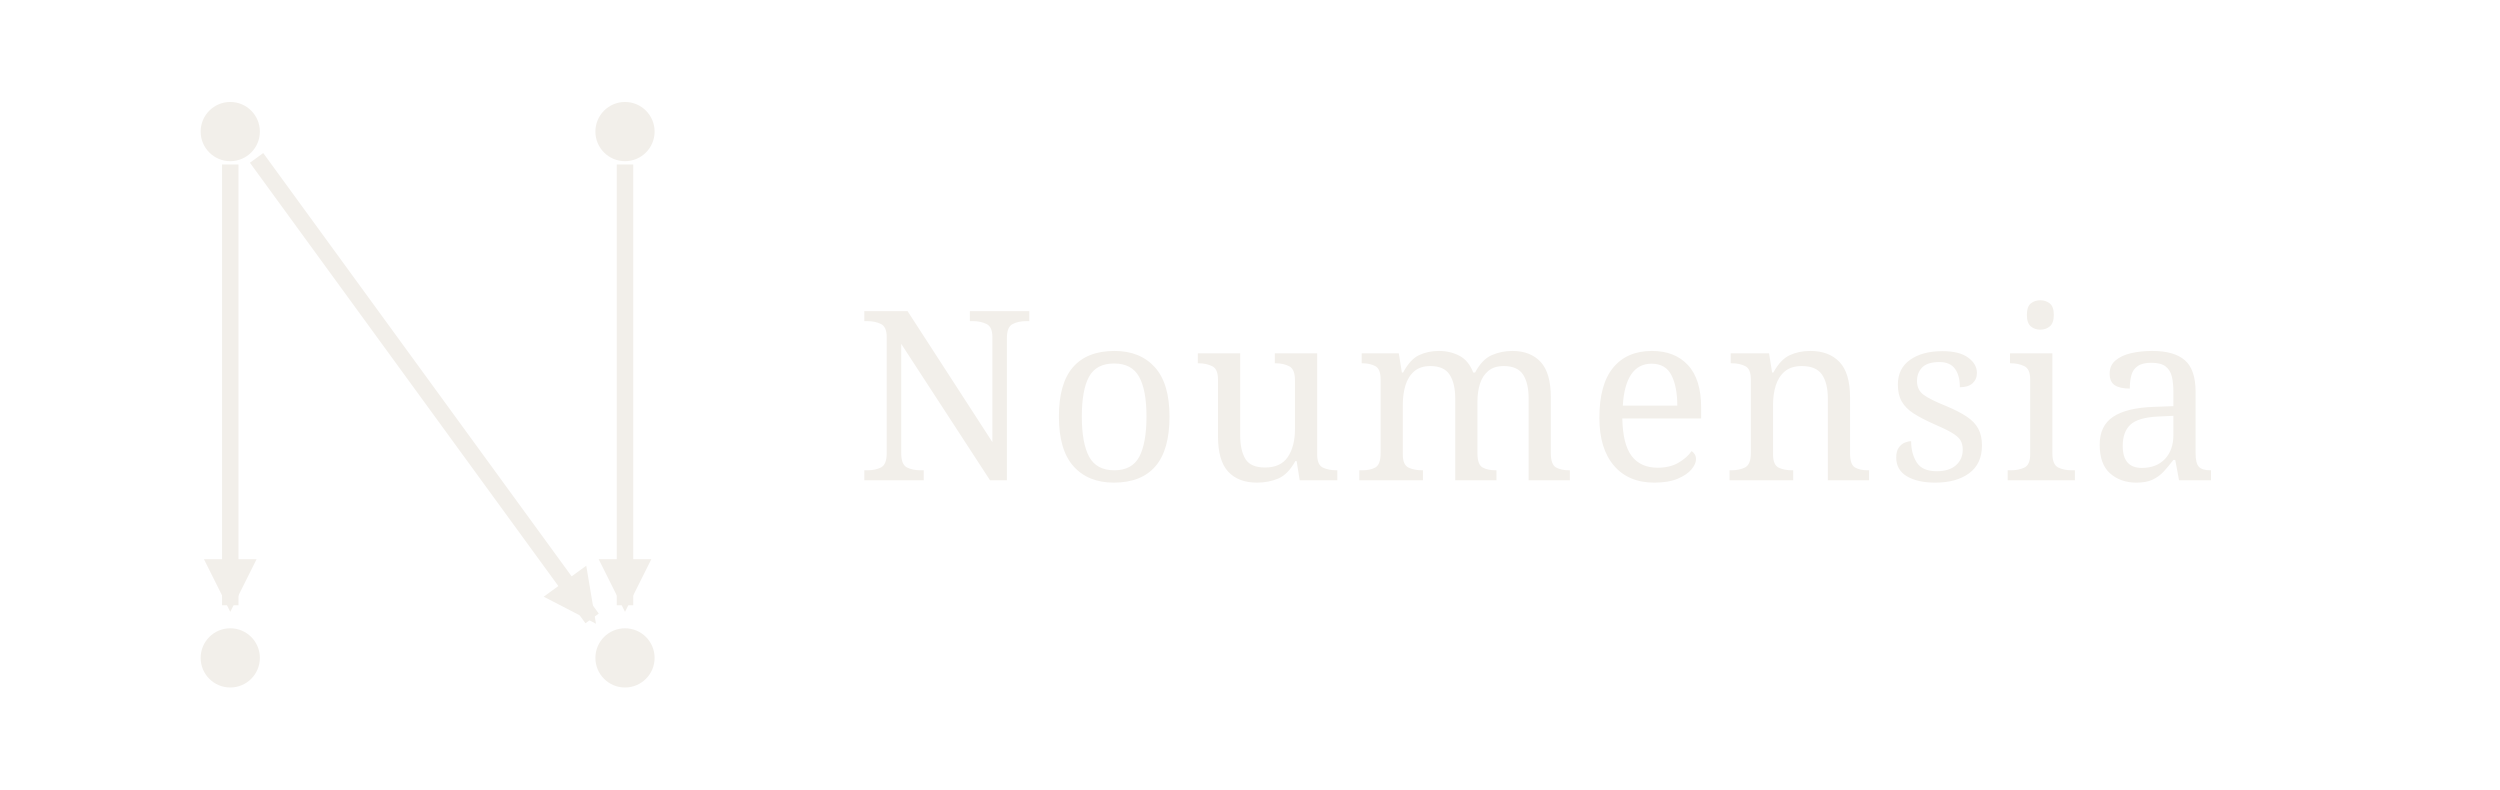
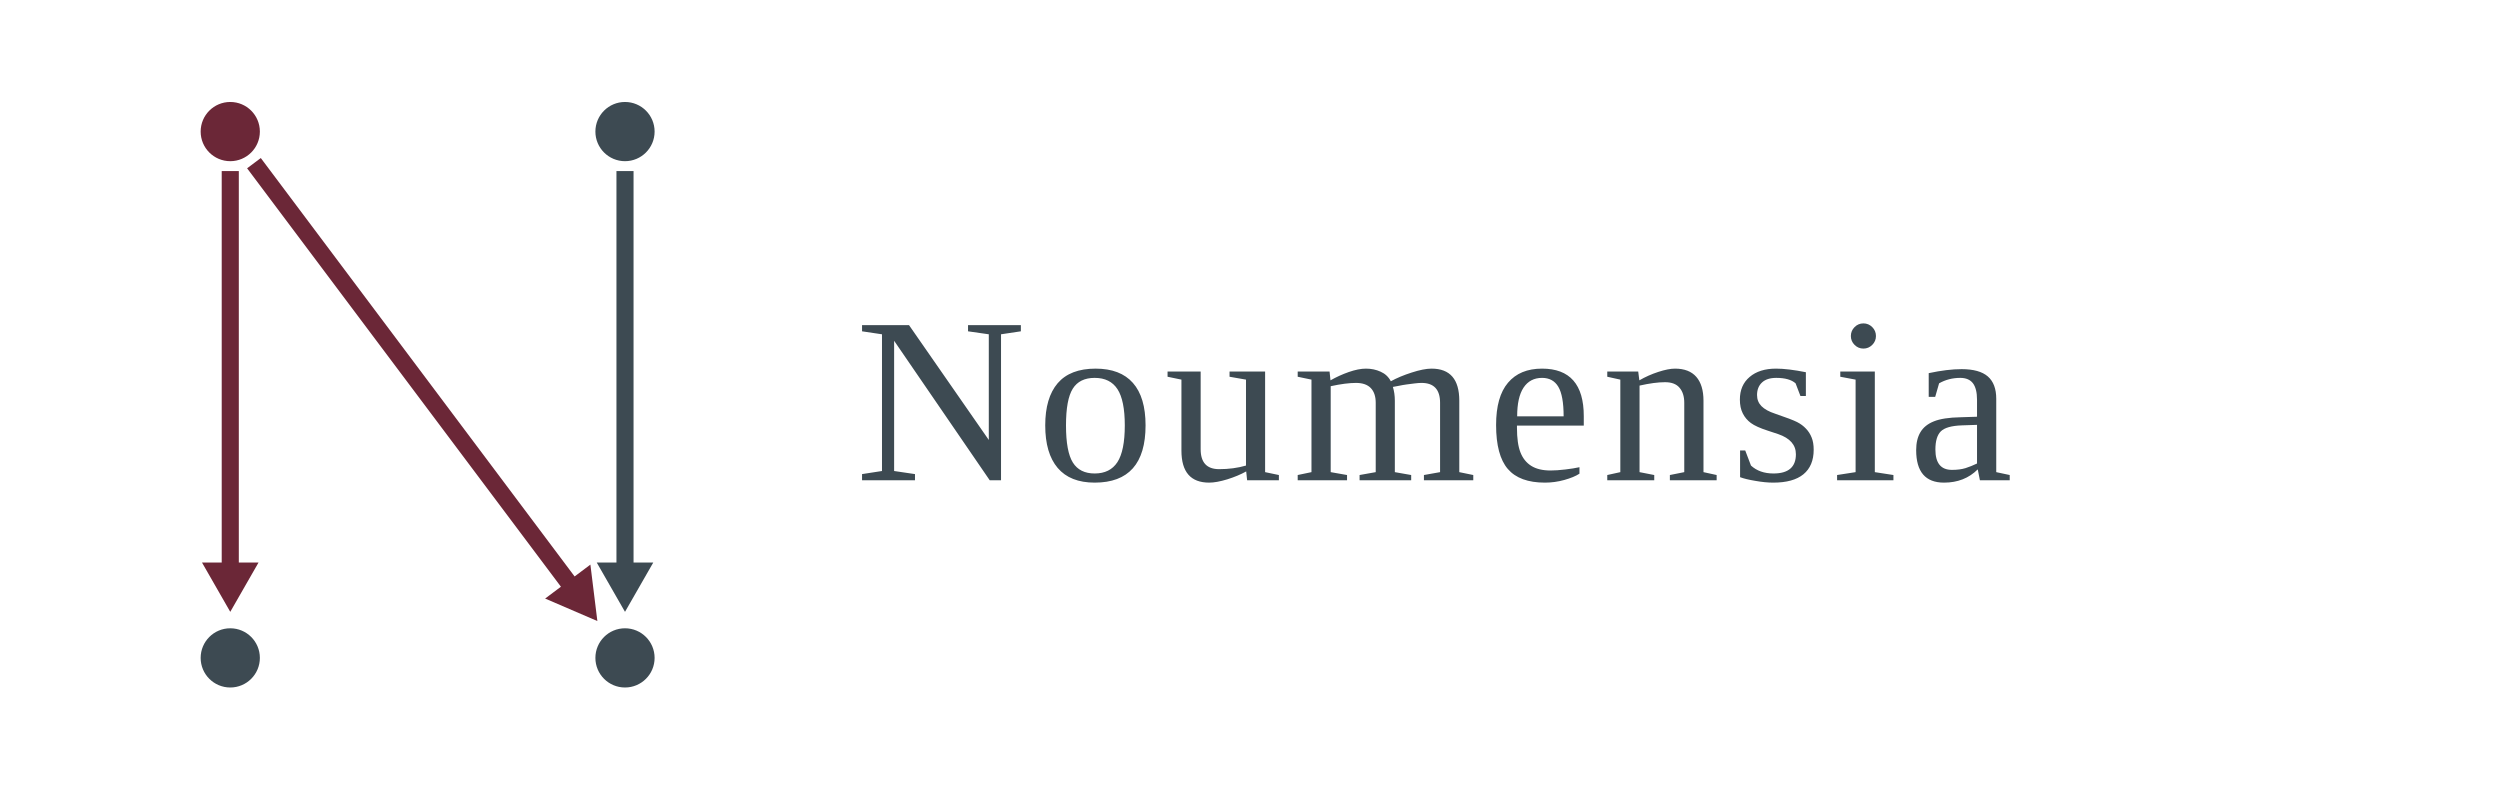
<svg xmlns="http://www.w3.org/2000/svg" viewBox="0 0 380 120" width="380" height="120" role="img" aria-label="Noumensia">
-   <defs>
-     <marker id="noum-arrow-light-hd" viewBox="0 0 8 8" refX="7" refY="4" markerWidth="8" markerHeight="8" orient="auto" markerUnits="userSpaceOnUse">
-       <path d="M 0 0 L 8 4 L 0 8 z" fill="#F2EFEA" />
-     </marker>
-   </defs>
-   <g transform="translate(15,0)">
-     <line x1="20" y1="25" x2="20" y2="92" stroke="#F2EFEA" stroke-width="2.5" marker-end="url(#noum-arrow-light-hd)" />
-     <line x1="24" y1="24" x2="75" y2="94" stroke="#F2EFEA" stroke-width="2.5" marker-end="url(#noum-arrow-light-hd)" />
-     <line x1="80" y1="25" x2="80" y2="92" stroke="#F2EFEA" stroke-width="2.5" marker-end="url(#noum-arrow-light-hd)" />
-     <circle cx="20" cy="20" r="4.5" fill="#F2EFEA" />
-     <circle cx="80" cy="20" r="4.5" fill="#F2EFEA" />
-     <circle cx="20" cy="100" r="4.5" fill="#F2EFEA" />
-     <circle cx="80" cy="100" r="4.5" fill="#F2EFEA" />
+   <g>
+     <g transform="translate(15,0)">
+       <path d="M 18.700,26.000 L 18.700,85.500 L 15.700,85.500 L 20.000,93.000 L 24.300,85.500 L 21.300,85.500 L 21.300,26.000 Z" fill="#6B2737" />
+       <path d="M 22.560,25.580 L 70.260,89.180 L 67.860,90.980 L 75.800,94.400 L 74.740,85.820 L 72.340,87.620 L 24.640,24.020 Z" fill="#6B2737" />
+       <path d="M 78.700,26.000 L 78.700,85.500 L 75.700,85.500 L 80.000,93.000 L 84.300,85.500 L 81.300,85.500 L 81.300,26.000 Z" fill="#3D4A52" />
+       <circle cx="20.0" cy="20.0" r="4.5" fill="#6B2737" />
+       <circle cx="80.0" cy="20.0" r="4.5" fill="#3D4A52" />
+       <circle cx="20.0" cy="100.0" r="4.5" fill="#3D4A52" />
+       <circle cx="80.0" cy="100.0" r="4.5" fill="#3D4A52" />
+     </g>
+     <text x="130" y="73" font-family="'Newsreader', 'Liberation Serif', serif" font-weight="500" font-size="36" letter-spacing="1.5" fill="#3D4A52" text-anchor="start">Noumensia</text>
  </g>
-   <text x="130" y="73" font-family="'Newsreader', serif" font-weight="500" font-size="36" letter-spacing="1.5" fill="#F2EFEA" text-anchor="start">Noumensia</text>
</svg>
